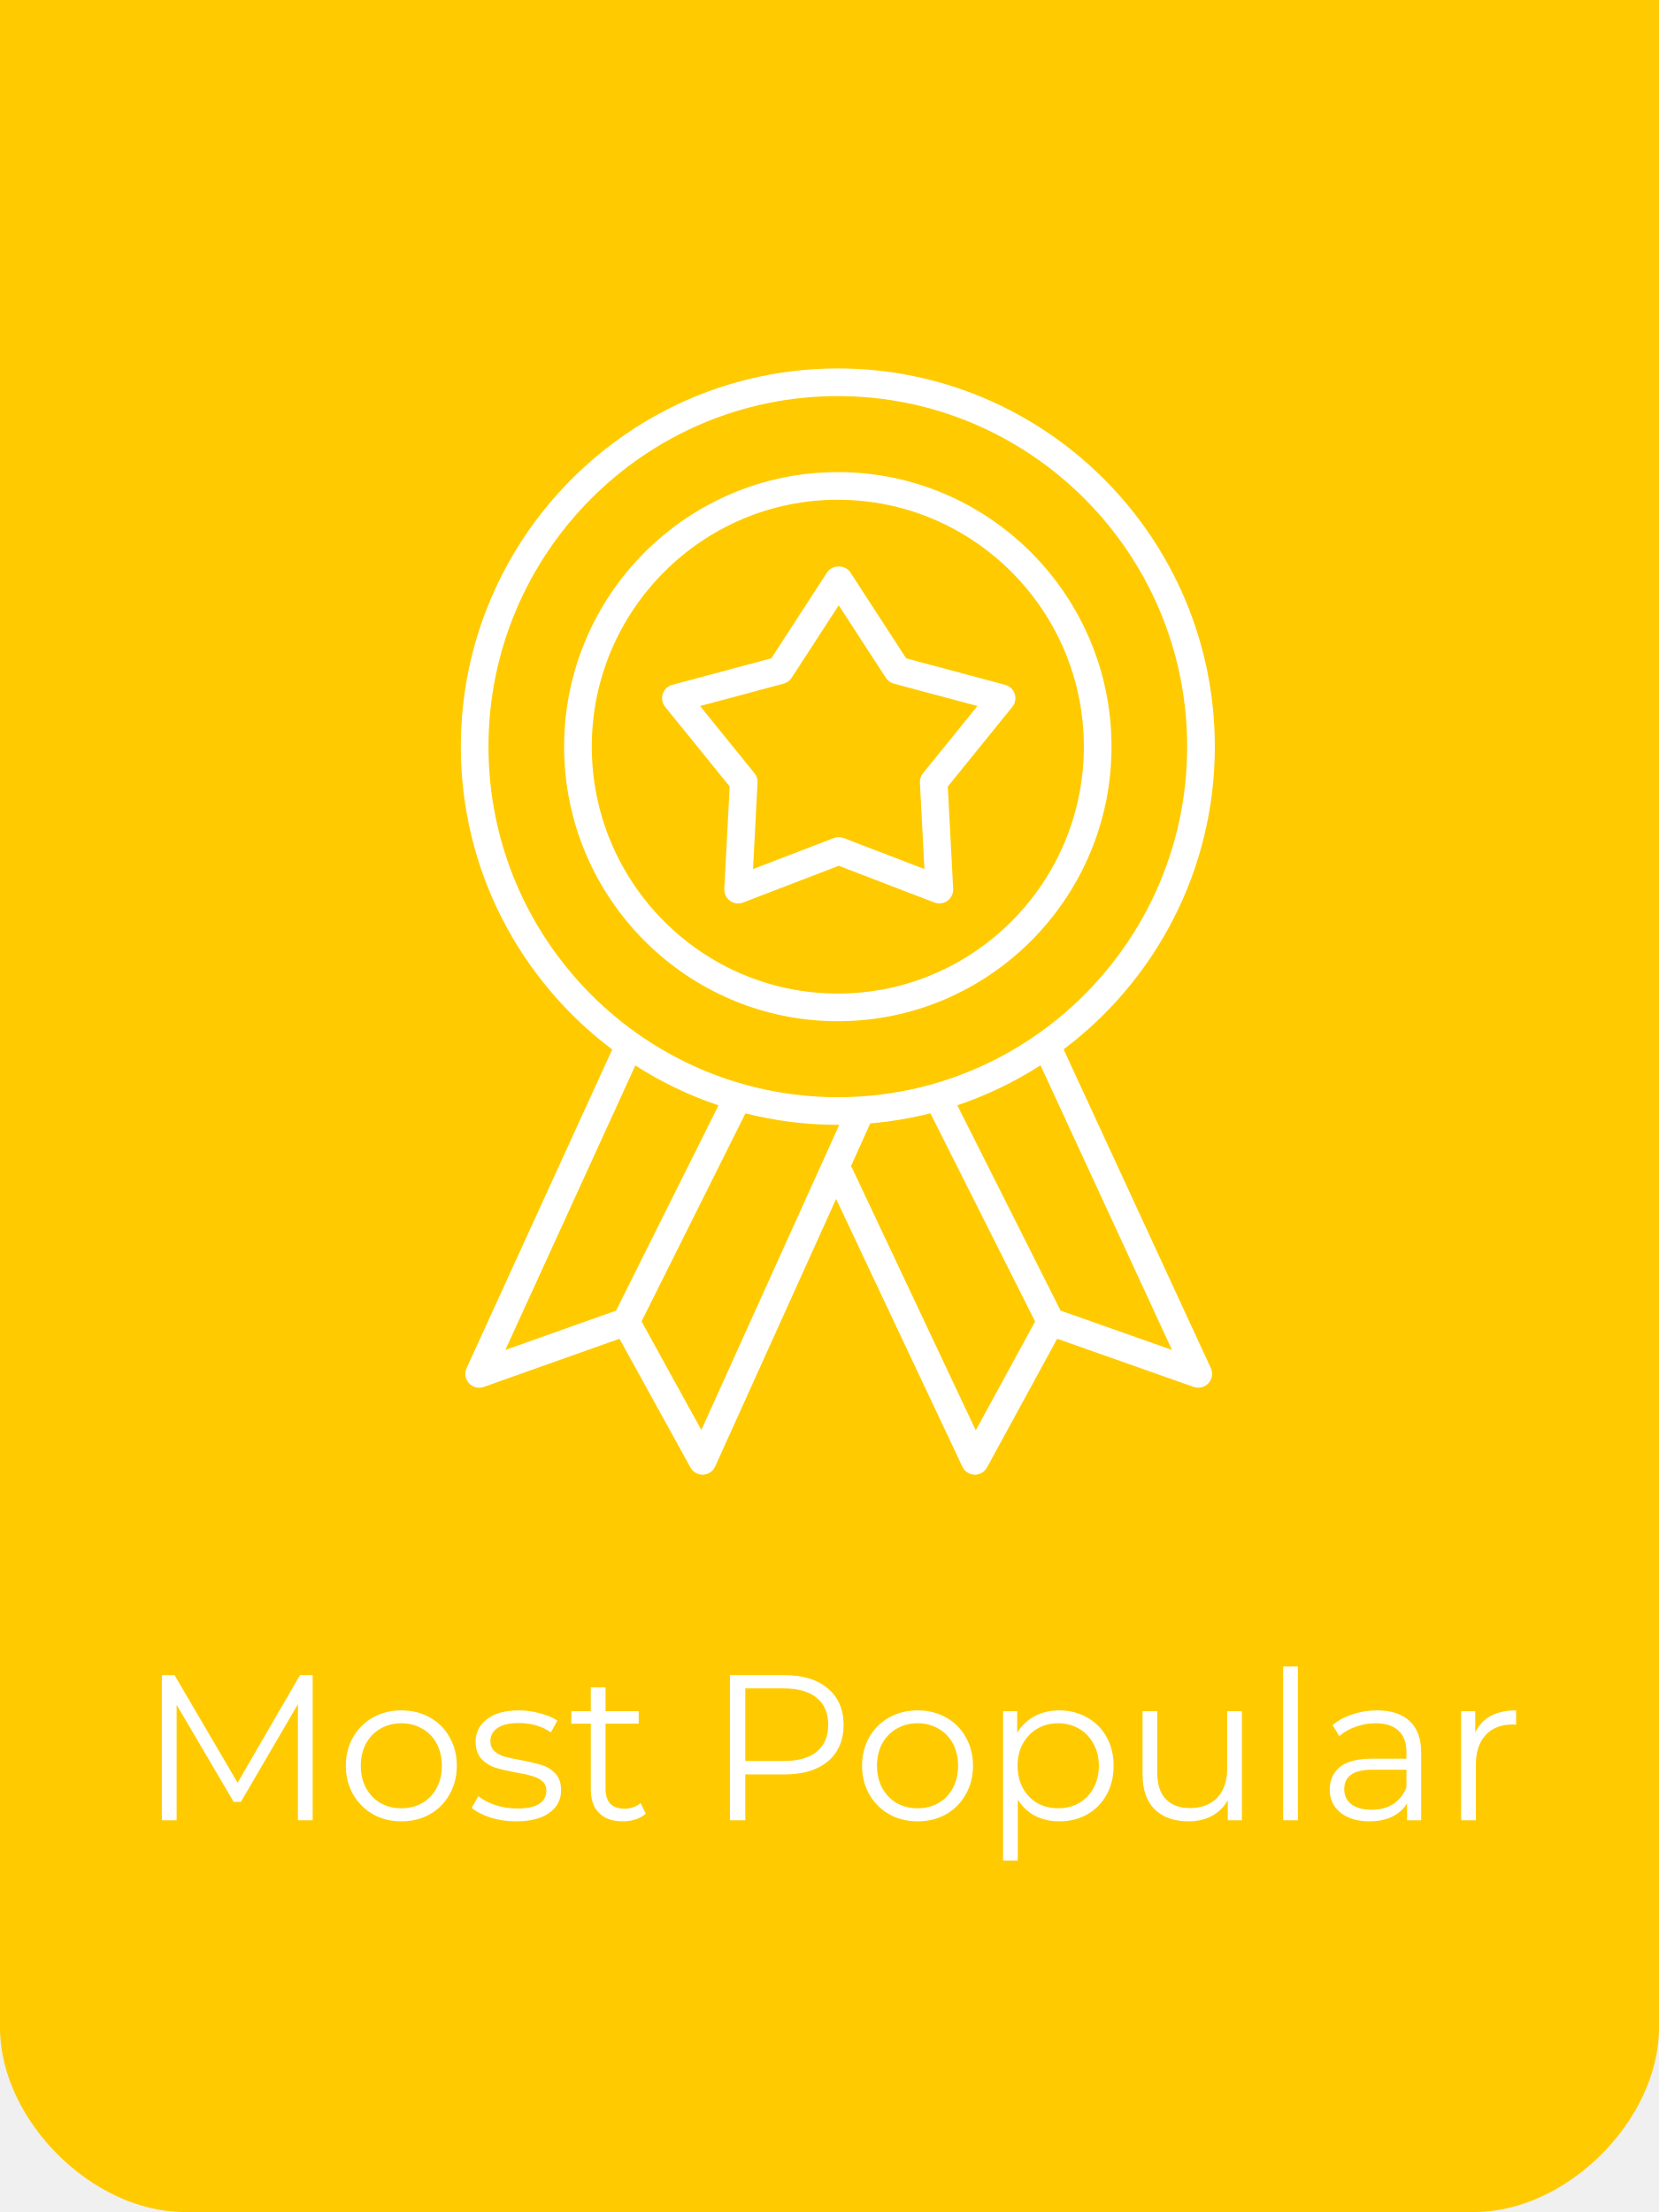
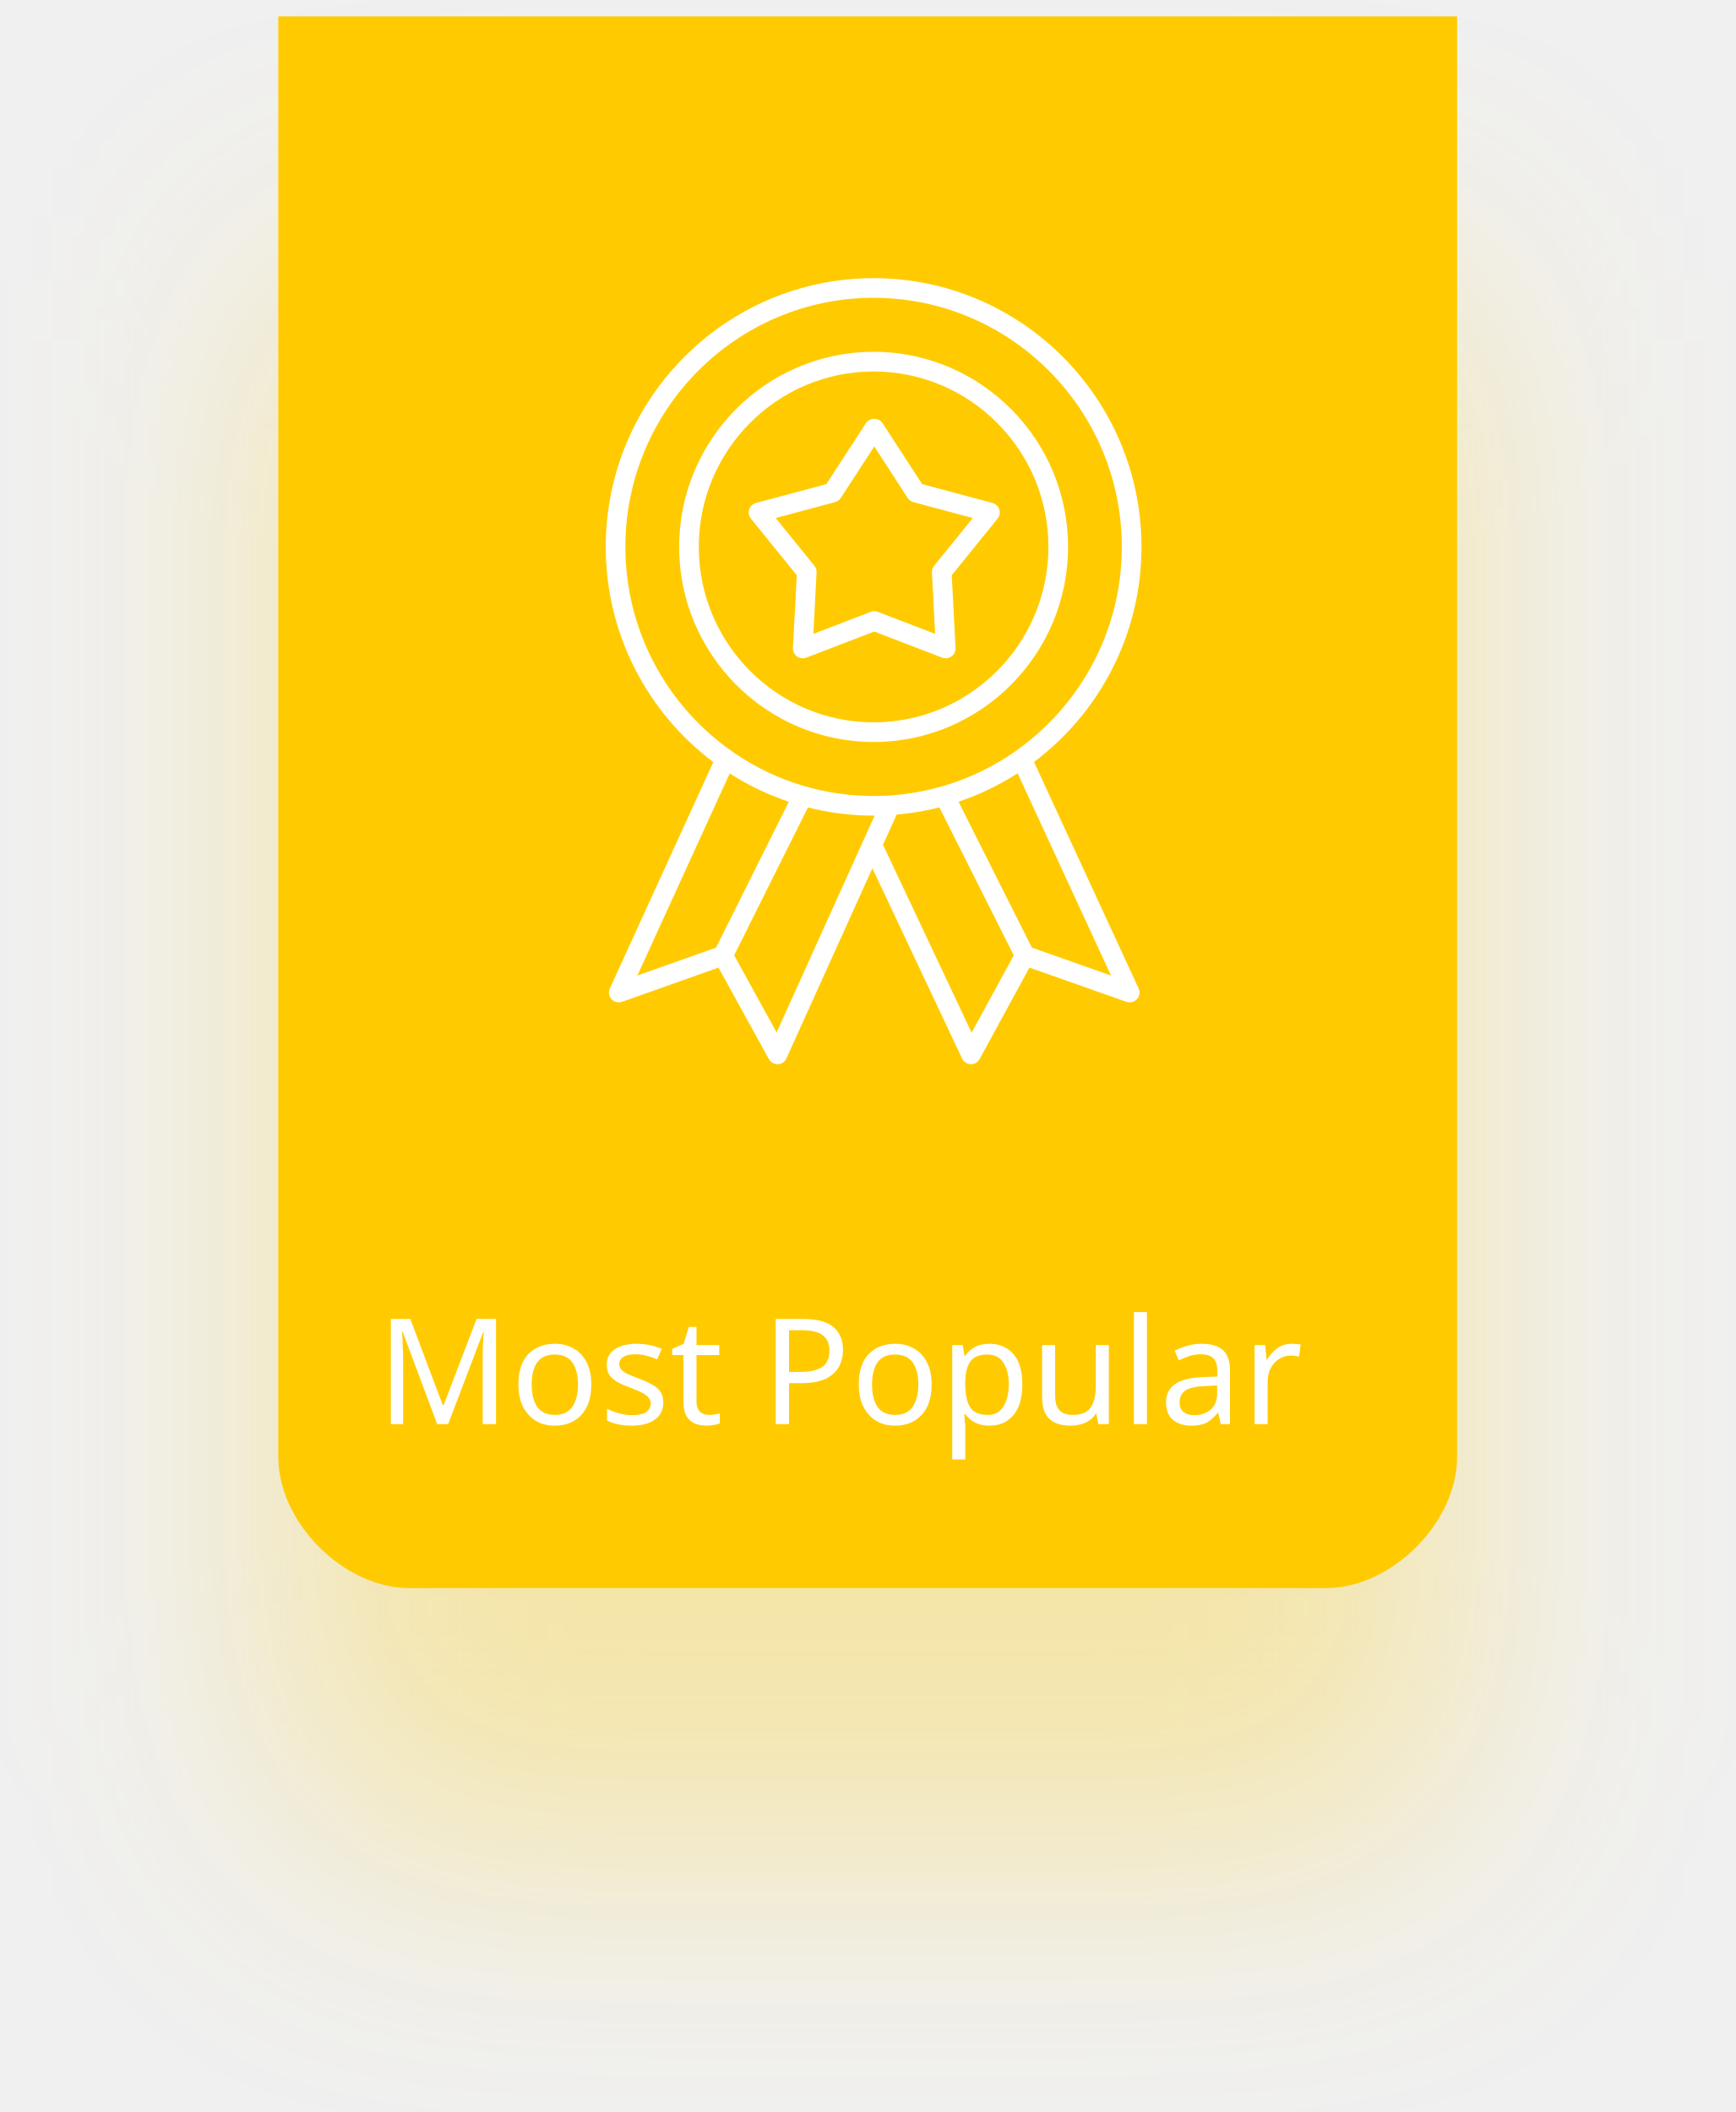
- <svg xmlns="http://www.w3.org/2000/svg" width="72" height="96" viewBox="0 0 72 96" fill="none">
-   <path d="M72 0V88C72 92 68 96 64 96H8C4 96 0 92 0 88V0H72Z" fill="#FFCB00" />
-   <path d="M36.361 43.12C30.473 43.12 25.683 38.313 25.683 32.405C25.683 26.495 30.473 21.689 36.361 21.689C42.249 21.689 47.039 26.496 47.039 32.405C47.039 38.313 42.249 43.12 36.361 43.12V43.12ZM36.361 20.489C29.811 20.489 24.483 25.834 24.483 32.405C24.483 38.975 29.812 44.32 36.361 44.32C42.911 44.32 48.239 38.975 48.239 32.405C48.239 25.834 42.911 20.489 36.361 20.489V20.489Z" fill="white" />
-   <path d="M36.361 47.618C28.001 47.618 21.2 40.794 21.2 32.405C21.2 24.015 28 17.19 36.36 17.19C44.72 17.19 51.522 24.015 51.522 32.405C51.522 40.794 44.72 47.618 36.36 47.618H36.361ZM50.863 58.586L46.028 56.879L41.547 47.969C42.818 47.541 44.03 46.958 45.158 46.233L50.863 58.586ZM42.348 62.076L36.978 50.686C36.966 50.659 36.943 50.641 36.928 50.617L37.769 48.754C38.649 48.68 39.522 48.533 40.379 48.317L44.923 57.353L42.348 62.076ZM30.438 62.06L27.843 57.35L32.352 48.318C33.635 48.644 34.978 48.818 36.362 48.818L36.424 48.817L30.438 62.06ZM27.573 46.24C28.7 46.964 29.913 47.545 31.183 47.972L26.737 56.88L21.932 58.586L27.573 46.24ZM52.723 32.405C52.723 23.354 45.383 15.99 36.361 15.99C27.34 15.99 20 23.354 20 32.405C20 37.775 22.584 42.551 26.57 45.547L20.25 59.376C20.201 59.483 20.184 59.603 20.203 59.719C20.221 59.836 20.273 59.944 20.353 60.031C20.433 60.118 20.537 60.18 20.651 60.208C20.765 60.237 20.886 60.231 20.997 60.191L26.885 58.101L29.965 63.689C30.017 63.783 30.093 63.862 30.185 63.916C30.278 63.971 30.384 64 30.491 64H30.514C30.625 63.995 30.733 63.96 30.826 63.898C30.918 63.835 30.991 63.749 31.037 63.647L36.287 52.033L41.767 63.656C41.814 63.756 41.888 63.842 41.981 63.903C42.073 63.963 42.181 63.997 42.292 64C42.403 64.004 42.512 63.976 42.608 63.921C42.704 63.865 42.783 63.785 42.836 63.687L45.881 58.101L51.803 60.191C51.914 60.23 52.035 60.236 52.15 60.208C52.264 60.179 52.368 60.117 52.447 60.03C52.527 59.942 52.579 59.833 52.597 59.717C52.615 59.6 52.598 59.48 52.548 59.373L46.16 45.541C50.142 42.544 52.723 37.771 52.723 32.405Z" fill="white" />
-   <path d="M40.057 33.559C39.964 33.674 39.916 33.82 39.924 33.968L40.12 37.717L36.616 36.371C36.478 36.318 36.324 36.318 36.186 36.371L32.681 37.717L32.877 33.967C32.885 33.819 32.838 33.674 32.745 33.559L30.382 30.641L34.008 29.67C34.151 29.632 34.275 29.541 34.356 29.417L36.401 26.268L38.445 29.417C38.526 29.541 38.65 29.632 38.793 29.67L42.42 30.641L40.057 33.559ZM44.038 30.115C44.007 30.02 43.953 29.934 43.88 29.865C43.808 29.797 43.72 29.747 43.623 29.721L39.326 28.571L36.904 24.839C36.683 24.499 36.119 24.499 35.897 24.839L33.475 28.57L29.178 29.721C29.082 29.747 28.993 29.797 28.921 29.866C28.848 29.934 28.794 30.02 28.764 30.115C28.733 30.21 28.726 30.312 28.744 30.41C28.763 30.508 28.805 30.6 28.868 30.678L31.668 34.135L31.434 38.577C31.429 38.677 31.448 38.776 31.491 38.867C31.535 38.957 31.599 39.035 31.68 39.094C31.761 39.153 31.855 39.191 31.955 39.204C32.054 39.217 32.155 39.205 32.248 39.169L36.401 37.574L40.553 39.169C40.646 39.205 40.747 39.216 40.846 39.203C40.945 39.19 41.039 39.152 41.12 39.093C41.201 39.035 41.266 38.957 41.309 38.866C41.352 38.776 41.372 38.677 41.367 38.577L41.134 34.135L43.934 30.678C43.997 30.6 44.039 30.508 44.057 30.41C44.076 30.311 44.069 30.21 44.038 30.115V30.115Z" fill="white" />
-   <path d="M13.569 72.7V79H12.93V73.96L10.455 78.199H10.14L7.665 73.987V79H7.026V72.7H7.575L10.311 77.371L13.02 72.7H13.569ZM17.422 79.045C16.966 79.045 16.555 78.943 16.189 78.739C15.823 78.529 15.535 78.241 15.325 77.875C15.115 77.509 15.01 77.095 15.01 76.633C15.01 76.171 15.115 75.757 15.325 75.391C15.535 75.025 15.823 74.74 16.189 74.536C16.555 74.332 16.966 74.23 17.422 74.23C17.878 74.23 18.289 74.332 18.655 74.536C19.021 74.74 19.306 75.025 19.51 75.391C19.72 75.757 19.825 76.171 19.825 76.633C19.825 77.095 19.72 77.509 19.51 77.875C19.306 78.241 19.021 78.529 18.655 78.739C18.289 78.943 17.878 79.045 17.422 79.045ZM17.422 78.478C17.758 78.478 18.058 78.403 18.322 78.253C18.592 78.097 18.802 77.878 18.952 77.596C19.102 77.314 19.177 76.993 19.177 76.633C19.177 76.273 19.102 75.952 18.952 75.67C18.802 75.388 18.592 75.172 18.322 75.022C18.058 74.866 17.758 74.788 17.422 74.788C17.086 74.788 16.783 74.866 16.513 75.022C16.249 75.172 16.039 75.388 15.883 75.67C15.733 75.952 15.658 76.273 15.658 76.633C15.658 76.993 15.733 77.314 15.883 77.596C16.039 77.878 16.249 78.097 16.513 78.253C16.783 78.403 17.086 78.478 17.422 78.478ZM22.398 79.045C22.014 79.045 21.645 78.991 21.291 78.883C20.943 78.769 20.67 78.628 20.472 78.46L20.76 77.956C20.958 78.112 21.207 78.241 21.507 78.343C21.807 78.439 22.119 78.487 22.443 78.487C22.875 78.487 23.193 78.421 23.397 78.289C23.607 78.151 23.712 77.959 23.712 77.713C23.712 77.539 23.655 77.404 23.541 77.308C23.427 77.206 23.283 77.131 23.109 77.083C22.935 77.029 22.704 76.978 22.416 76.93C22.032 76.858 21.723 76.786 21.489 76.714C21.255 76.636 21.054 76.507 20.886 76.327C20.724 76.147 20.643 75.898 20.643 75.58C20.643 75.184 20.808 74.86 21.138 74.608C21.468 74.356 21.927 74.23 22.515 74.23C22.821 74.23 23.127 74.272 23.433 74.356C23.739 74.434 23.991 74.539 24.189 74.671L23.91 75.184C23.52 74.914 23.055 74.779 22.515 74.779C22.107 74.779 21.798 74.851 21.588 74.995C21.384 75.139 21.282 75.328 21.282 75.562C21.282 75.742 21.339 75.886 21.453 75.994C21.573 76.102 21.72 76.183 21.894 76.237C22.068 76.285 22.308 76.336 22.614 76.39C22.992 76.462 23.295 76.534 23.523 76.606C23.751 76.678 23.946 76.801 24.108 76.975C24.27 77.149 24.351 77.389 24.351 77.695C24.351 78.109 24.177 78.439 23.829 78.685C23.487 78.925 23.01 79.045 22.398 79.045ZM28.026 78.712C27.906 78.82 27.756 78.904 27.576 78.964C27.402 79.018 27.219 79.045 27.027 79.045C26.583 79.045 26.241 78.925 26.001 78.685C25.761 78.445 25.641 78.106 25.641 77.668V74.806H24.795V74.266H25.641V73.231H26.28V74.266H27.72V74.806H26.28V77.632C26.28 77.914 26.349 78.13 26.487 78.28C26.631 78.424 26.835 78.496 27.099 78.496C27.231 78.496 27.357 78.475 27.477 78.433C27.603 78.391 27.711 78.331 27.801 78.253L28.026 78.712ZM34.037 72.7C34.841 72.7 35.471 72.892 35.927 73.276C36.383 73.66 36.611 74.188 36.611 74.86C36.611 75.532 36.383 76.06 35.927 76.444C35.471 76.822 34.841 77.011 34.037 77.011H32.345V79H31.679V72.7H34.037ZM34.019 76.426C34.643 76.426 35.12 76.291 35.45 76.021C35.78 75.745 35.945 75.358 35.945 74.86C35.945 74.35 35.78 73.96 35.45 73.69C35.12 73.414 34.643 73.276 34.019 73.276H32.345V76.426H34.019ZM39.825 79.045C39.369 79.045 38.958 78.943 38.592 78.739C38.226 78.529 37.938 78.241 37.728 77.875C37.518 77.509 37.413 77.095 37.413 76.633C37.413 76.171 37.518 75.757 37.728 75.391C37.938 75.025 38.226 74.74 38.592 74.536C38.958 74.332 39.369 74.23 39.825 74.23C40.281 74.23 40.692 74.332 41.058 74.536C41.424 74.74 41.709 75.025 41.913 75.391C42.123 75.757 42.228 76.171 42.228 76.633C42.228 77.095 42.123 77.509 41.913 77.875C41.709 78.241 41.424 78.529 41.058 78.739C40.692 78.943 40.281 79.045 39.825 79.045ZM39.825 78.478C40.161 78.478 40.461 78.403 40.725 78.253C40.995 78.097 41.205 77.878 41.355 77.596C41.505 77.314 41.58 76.993 41.58 76.633C41.58 76.273 41.505 75.952 41.355 75.67C41.205 75.388 40.995 75.172 40.725 75.022C40.461 74.866 40.161 74.788 39.825 74.788C39.489 74.788 39.186 74.866 38.916 75.022C38.652 75.172 38.442 75.388 38.286 75.67C38.136 75.952 38.061 76.273 38.061 76.633C38.061 76.993 38.136 77.314 38.286 77.596C38.442 77.878 38.652 78.097 38.916 78.253C39.186 78.403 39.489 78.478 39.825 78.478ZM45.972 74.23C46.416 74.23 46.818 74.332 47.178 74.536C47.538 74.734 47.82 75.016 48.024 75.382C48.228 75.748 48.33 76.165 48.33 76.633C48.33 77.107 48.228 77.527 48.024 77.893C47.82 78.259 47.538 78.544 47.178 78.748C46.824 78.946 46.422 79.045 45.972 79.045C45.588 79.045 45.24 78.967 44.928 78.811C44.622 78.649 44.37 78.415 44.172 78.109V80.746H43.533V74.266H44.145V75.202C44.337 74.89 44.589 74.65 44.901 74.482C45.219 74.314 45.576 74.23 45.972 74.23ZM45.927 78.478C46.257 78.478 46.557 78.403 46.827 78.253C47.097 78.097 47.307 77.878 47.457 77.596C47.613 77.314 47.691 76.993 47.691 76.633C47.691 76.273 47.613 75.955 47.457 75.679C47.307 75.397 47.097 75.178 46.827 75.022C46.557 74.866 46.257 74.788 45.927 74.788C45.591 74.788 45.288 74.866 45.018 75.022C44.754 75.178 44.544 75.397 44.388 75.679C44.238 75.955 44.163 76.273 44.163 76.633C44.163 76.993 44.238 77.314 44.388 77.596C44.544 77.878 44.754 78.097 45.018 78.253C45.288 78.403 45.591 78.478 45.927 78.478ZM53.898 74.266V79H53.286V78.136C53.118 78.424 52.887 78.649 52.593 78.811C52.299 78.967 51.963 79.045 51.585 79.045C50.967 79.045 50.478 78.874 50.118 78.532C49.764 78.184 49.587 77.677 49.587 77.011V74.266H50.226V76.948C50.226 77.446 50.349 77.824 50.595 78.082C50.841 78.34 51.192 78.469 51.648 78.469C52.146 78.469 52.539 78.319 52.827 78.019C53.115 77.713 53.259 77.29 53.259 76.75V74.266H53.898ZM55.688 72.322H56.327V79H55.688V72.322ZM59.761 74.23C60.379 74.23 60.853 74.386 61.183 74.698C61.513 75.004 61.678 75.46 61.678 76.066V79H61.066V78.262C60.922 78.508 60.709 78.7 60.427 78.838C60.151 78.976 59.821 79.045 59.437 79.045C58.909 79.045 58.489 78.919 58.177 78.667C57.865 78.415 57.709 78.082 57.709 77.668C57.709 77.266 57.853 76.942 58.141 76.696C58.435 76.45 58.9 76.327 59.536 76.327H61.039V76.039C61.039 75.631 60.925 75.322 60.697 75.112C60.469 74.896 60.136 74.788 59.698 74.788C59.398 74.788 59.11 74.839 58.834 74.941C58.558 75.037 58.321 75.172 58.123 75.346L57.835 74.869C58.075 74.665 58.363 74.509 58.699 74.401C59.035 74.287 59.389 74.23 59.761 74.23ZM59.536 78.541C59.896 78.541 60.205 78.46 60.463 78.298C60.721 78.13 60.913 77.89 61.039 77.578V76.804H59.554C58.744 76.804 58.339 77.086 58.339 77.65C58.339 77.926 58.444 78.145 58.654 78.307C58.864 78.463 59.158 78.541 59.536 78.541ZM64.025 75.193C64.175 74.875 64.397 74.635 64.692 74.473C64.992 74.311 65.361 74.23 65.799 74.23V74.851L65.645 74.842C65.147 74.842 64.757 74.995 64.475 75.301C64.194 75.607 64.052 76.036 64.052 76.588V79H63.413V74.266H64.025V75.193Z" fill="white" />
+ <svg xmlns="http://www.w3.org/2000/svg" width="106" height="129" viewBox="0 0 106 129">
+   <defs>
+     <mask id="hycbb" width="2" height="2" x="-1" y="-1">
+       <path fill="#fff" d="M17 1h72v96H17z" />
+       <path d="M89 1v88c0 4-4 8-8 8H25c-4 0-8-4-8-8V1z" />
+     </mask>
+     <filter id="hycba" width="132" height="172" x="-13" y="-29" filterUnits="userSpaceOnUse">
+       <feOffset dy="16" in="SourceGraphic" result="FeOffset1363Out" />
+       <feGaussianBlur in="FeOffset1363Out" result="FeGaussianBlur1364Out" stdDeviation="8 8" />
+     </filter>
+   </defs>
+   <g>
+     <g>
+       <g>
+         <g filter="url(#hycba)">
+           <path fill="none" d="M89 1v88c0 4-4 8-8 8H25c-4 0-8-4-8-8V1z" mask="url(&quot;#hycbb&quot;)" />
+           <path fill="#ffcb00" fill-opacity=".3" d="M89 1v88c0 4-4 8-8 8H25c-4 0-8-4-8-8V1z" />
+         </g>
+         <path fill="#ffcb00" d="M89 1v88c0 4-4 8-8 8H25c-4 0-8-4-8-8V1z" />
+       </g>
+       <g>
+         <g>
+           <path fill="#fff" d="M53.361 44.12c-5.888 0-10.678-4.807-10.678-10.715 0-5.91 4.79-10.716 10.678-10.716 5.888 0 10.678 4.807 10.678 10.716 0 5.908-4.79 10.715-10.678 10.715zm0-22.631c-6.55 0-11.878 5.345-11.878 11.916 0 6.57 5.329 11.915 11.878 11.915 6.55 0 11.878-5.345 11.878-11.915 0-6.571-5.328-11.916-11.878-11.916z" />
+         </g>
+         <g>
+           <path fill="#fff" d="M53.361 48.618c-8.36 0-15.161-6.824-15.161-15.213C38.2 25.015 45 18.19 53.36 18.19s15.162 6.825 15.162 15.215c0 8.389-6.802 15.213-15.162 15.213zm14.502 10.968l-4.835-1.707-4.481-8.91a16.277 16.277 0 0 0 3.611-1.736zm-8.515 3.49l-5.37-11.39c-.012-.027-.035-.045-.05-.069l.841-1.863a16.232 16.232 0 0 0 2.61-.437l4.544 9.036zm-11.91-.016l-2.595-4.71 4.509-9.032c1.283.326 2.626.5 4.01.5l.062-.001zm-2.865-15.82a16.273 16.273 0 0 0 3.61 1.732l-4.446 8.908-4.805 1.706zm25.15-13.835c0-9.051-7.34-16.415-16.362-16.415C44.34 16.99 37 24.354 37 33.405c0 5.37 2.584 10.146 6.57 13.142L37.25 60.376a.6.6 0 0 0 .747.815l5.888-2.09 3.08 5.588a.6.6 0 0 0 .526.311h.023a.6.6 0 0 0 .523-.353l5.25-11.614 5.48 11.623a.599.599 0 0 0 1.069.031l3.045-5.586 5.922 2.09a.6.6 0 0 0 .745-.818L63.16 46.541c3.982-2.997 6.563-7.77 6.563-13.136z" />
+         </g>
+         <g>
+           <path fill="#fff" d="M57.057 34.559a.6.6 0 0 0-.133.409l.196 3.749-3.504-1.346a.598.598 0 0 0-.43 0l-3.505 1.346.196-3.75a.6.6 0 0 0-.132-.408l-2.363-2.918 3.626-.971a.6.6 0 0 0 .348-.253l2.045-3.149 2.044 3.149a.6.6 0 0 0 .348.253l3.627.971zm3.981-3.444a.6.6 0 0 0-.415-.394l-4.297-1.15-2.422-3.732c-.221-.34-.785-.34-1.007 0l-2.422 3.731-4.297 1.151a.6.6 0 0 0-.31.957l2.8 3.457-.234 4.442a.6.6 0 0 0 .814.592l4.153-1.595 4.152 1.595a.601.601 0 0 0 .814-.592l-.233-4.442 2.8-3.457a.6.6 0 0 0 .104-.563z" />
+         </g>
+       </g>
+       <g>
+         <g>
+           <text fill="#fff" style="line-height:12px;font-kerning:normal" dominant-baseline="text-before-edge" font-family="'Montserrat','Montserrat-Regular'" font-size="9" font-style="none" font-weight="400" transform="translate(23 80)">
+             <tspan>Most Popular</tspan>
+           </text>
+         </g>
+       </g>
+     </g>
+   </g>
</svg>
